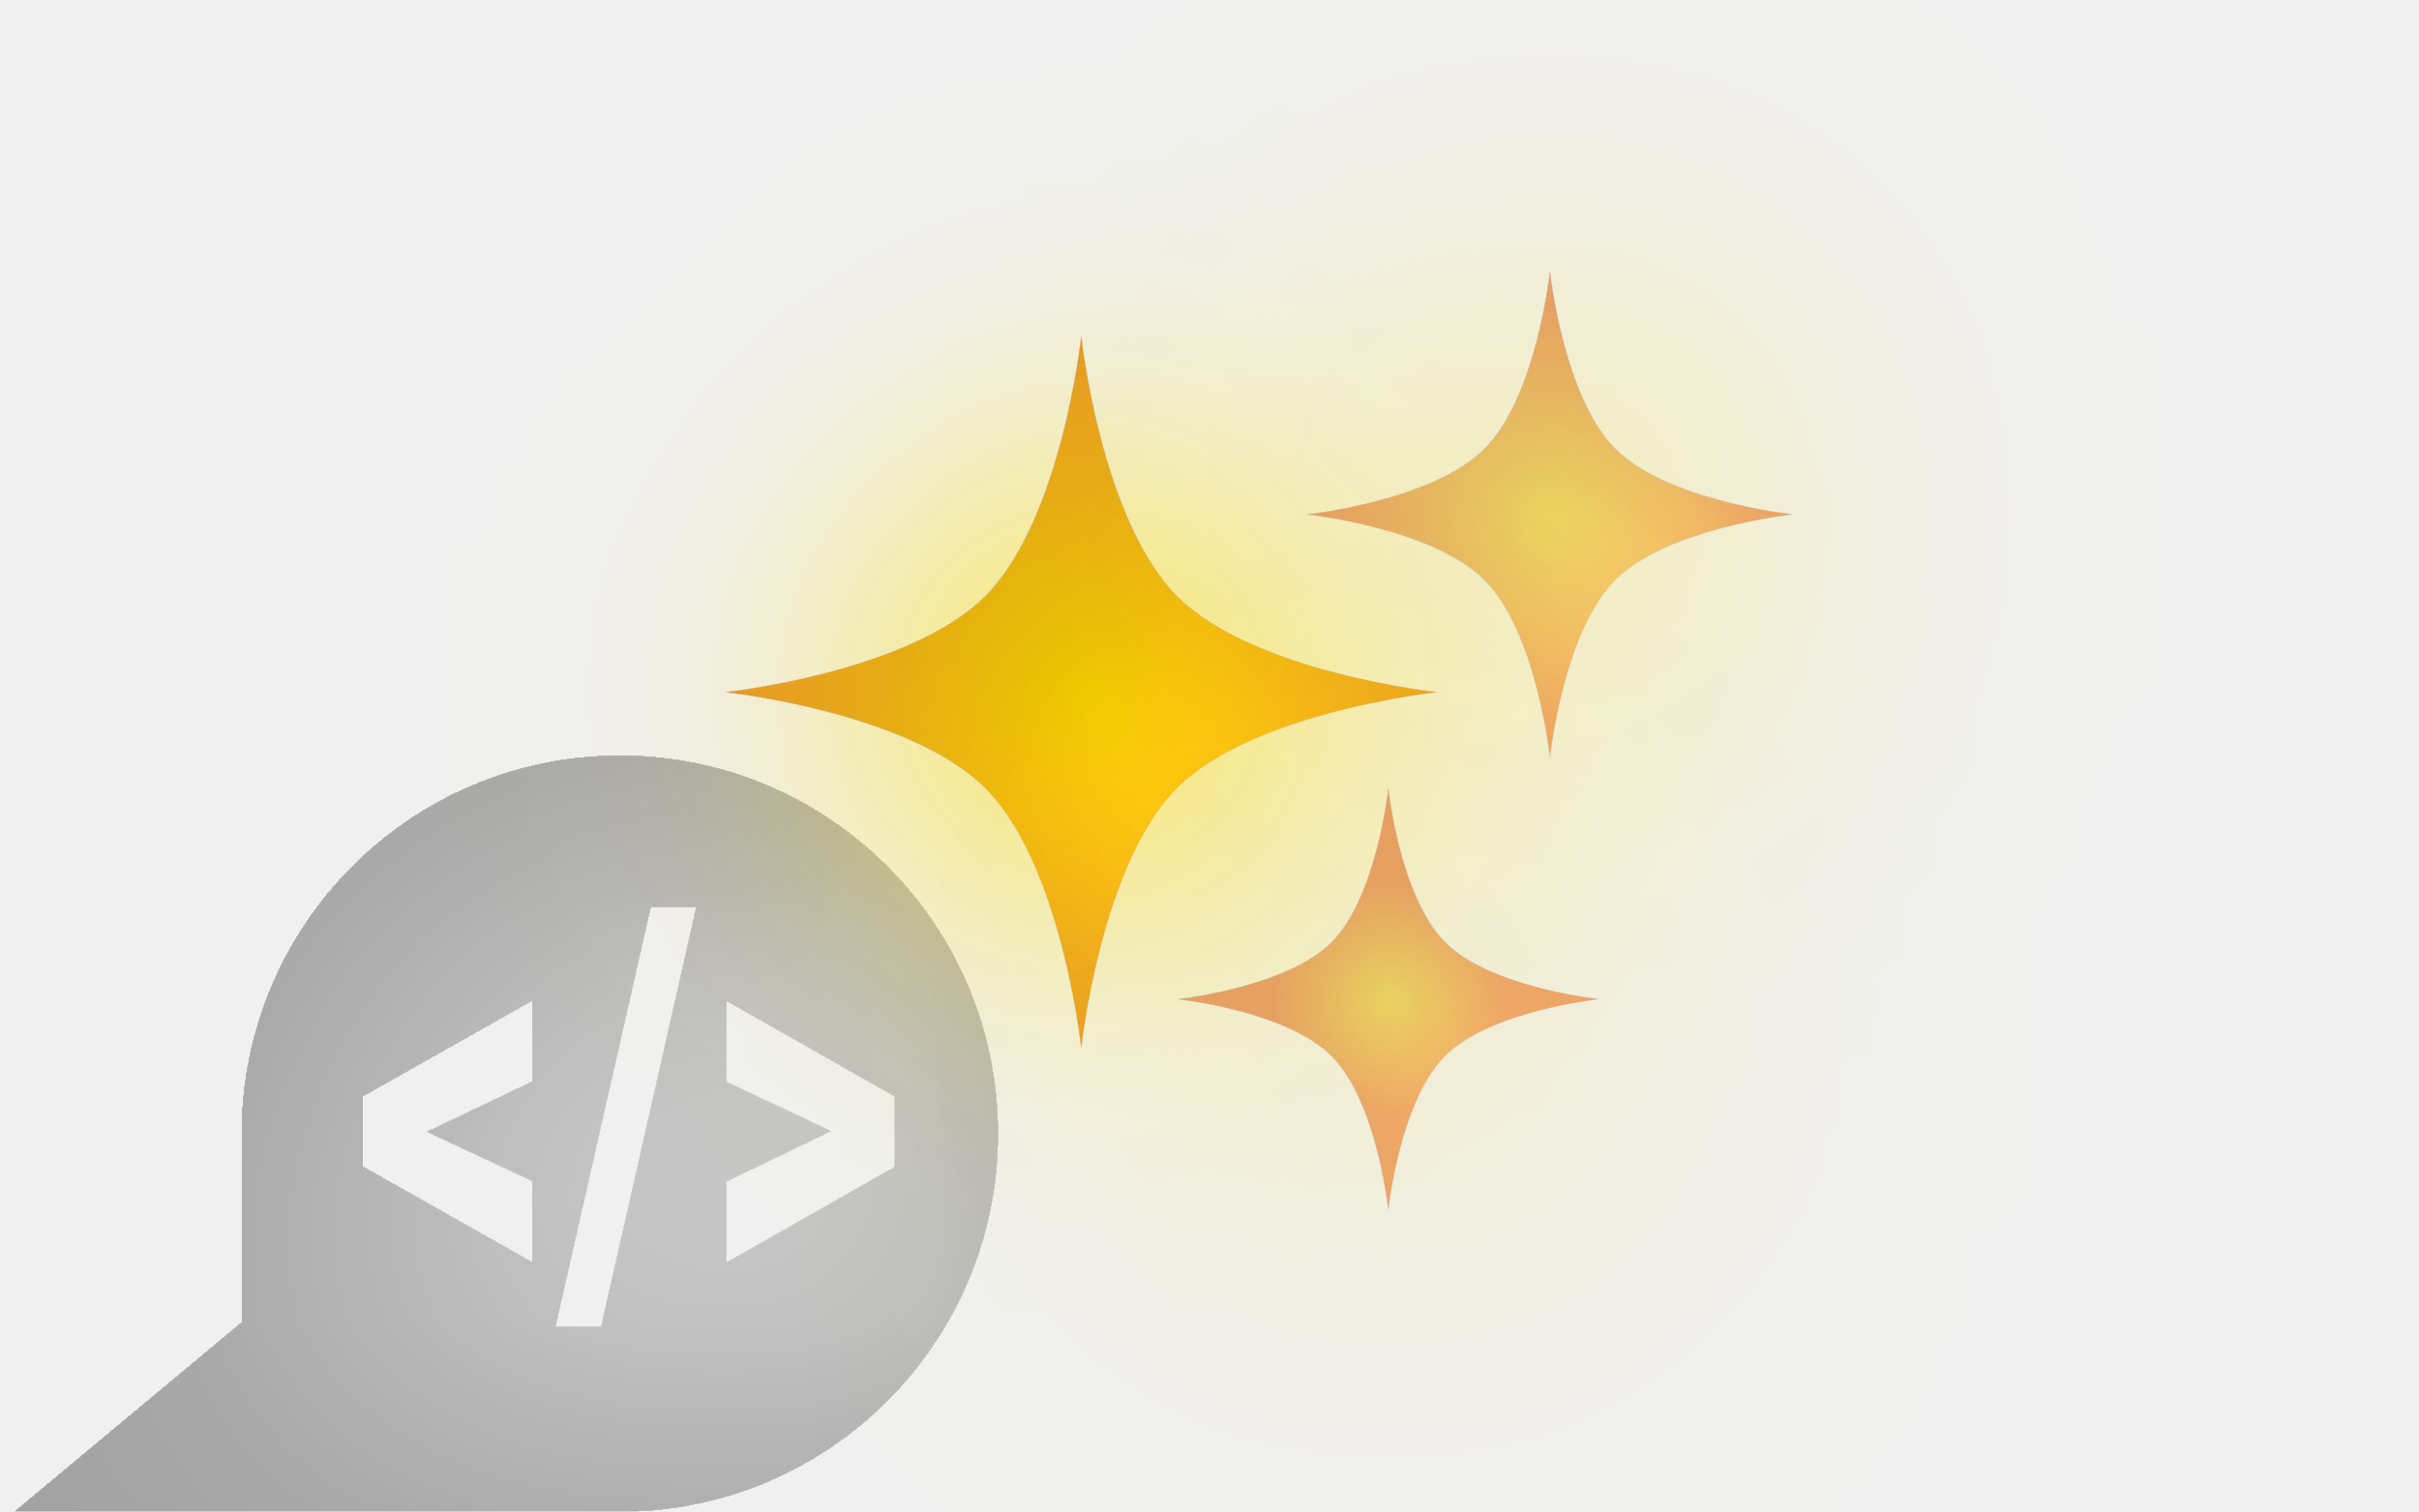
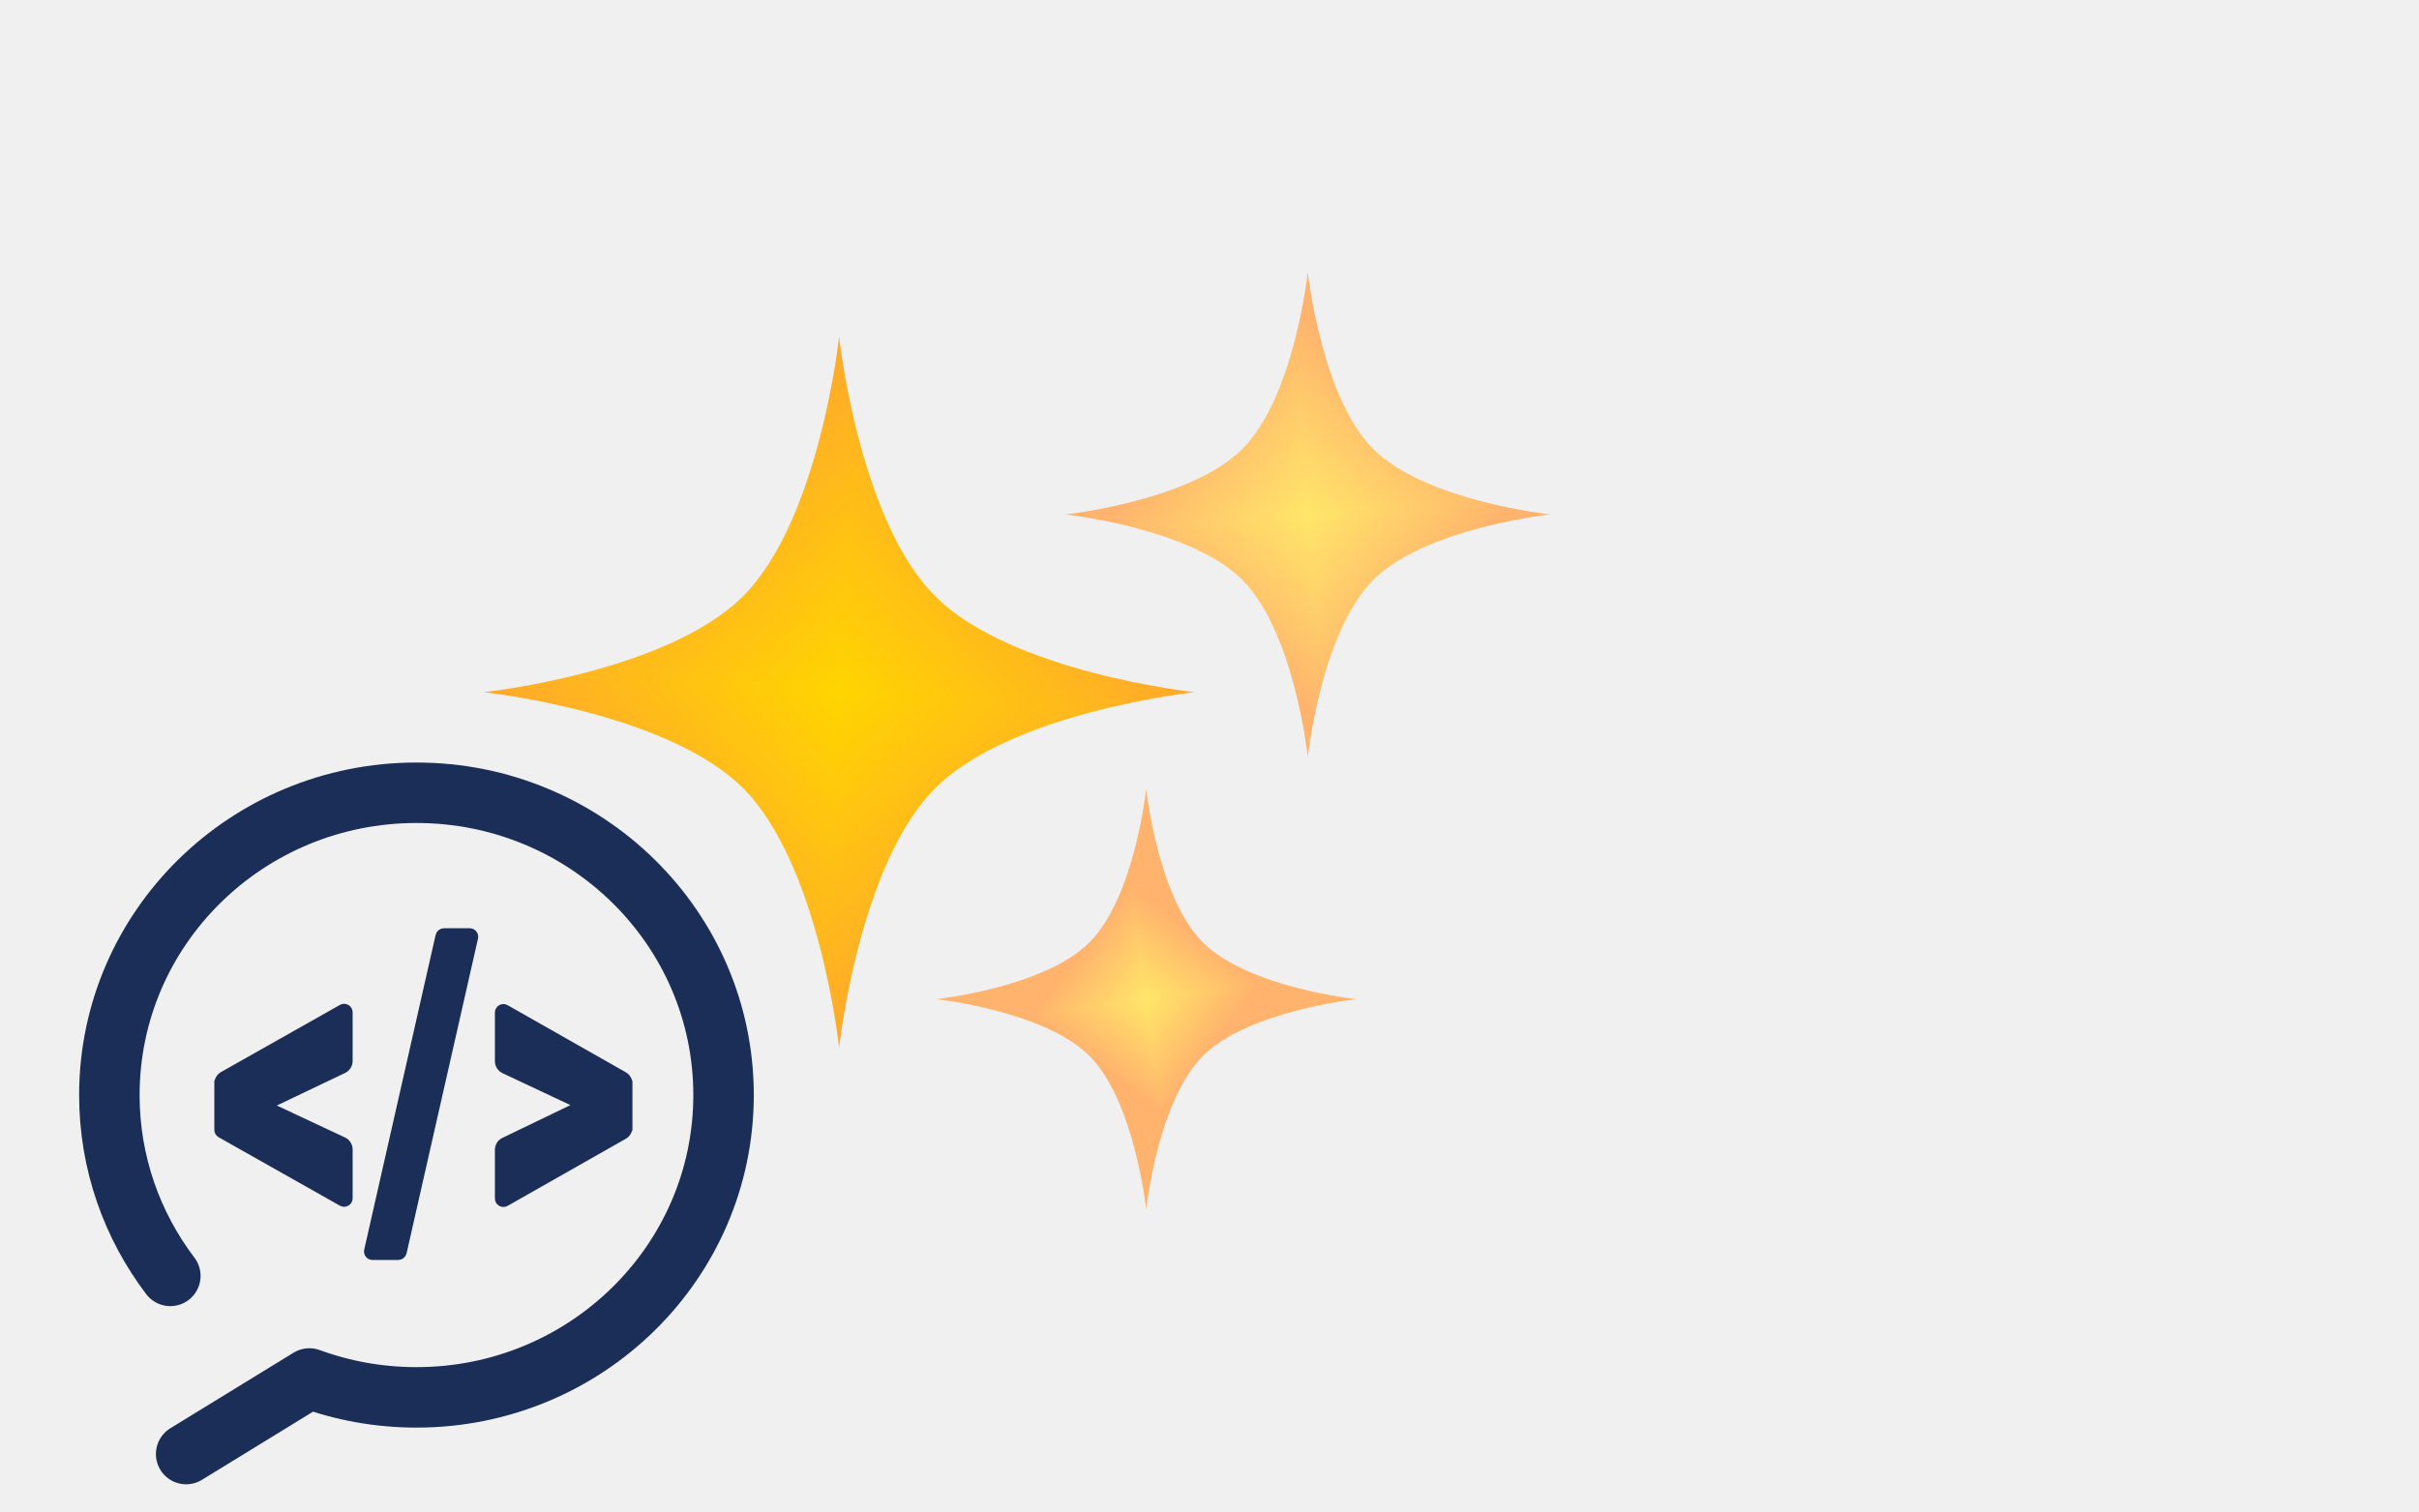
<svg xmlns="http://www.w3.org/2000/svg" width="80" height="50" viewBox="0 0 80 50" fill="none">
-   <g clip-path="url(#clip0_772_7554)">
-     <g filter="url(#filter0_i_772_7554)">
-       <path fill-rule="evenodd" clip-rule="evenodd" d="M20.5 25C13.596 25 8 30.596 8 37.5V43.75L0.5 50H13.5H20.5C27.404 50 33 44.404 33 37.5C33 30.596 27.404 25 20.5 25ZM29.596 38.279V38.605L24.024 41.769V39.079L27.477 37.416L24.024 35.792V33.102L29.596 36.267V36.601V38.279ZM23.036 30L19.883 43.895H18.364L21.517 30H23.036ZM12 36.592V36.258L17.603 33.094V35.783L14.137 37.437L17.603 39.062V41.76L12 38.596V38.262V36.592Z" fill="#D9D9D9" />
-     </g>
-     <g filter="url(#filter1_di_772_7554)">
-       <path d="M35.759 11.138C35.759 11.138 36.407 17.194 38.934 19.721C41.462 22.248 47.517 22.897 47.517 22.897C47.517 22.897 41.462 23.545 38.934 26.073C36.407 28.6 35.759 34.655 35.759 34.655C35.759 34.655 35.11 28.6 32.583 26.073C30.056 23.545 24 22.897 24 22.897C24 22.897 30.056 22.248 32.583 19.721C35.11 17.194 35.759 11.138 35.759 11.138Z" fill="url(#paint0_diamond_772_7554)" />
-     </g>
-     <g filter="url(#filter2_di_772_7554)">
-       <path d="M51.259 9C51.259 9 51.701 13.129 53.424 14.852C55.147 16.575 59.276 17.017 59.276 17.017C59.276 17.017 55.147 17.46 53.424 19.183C51.701 20.906 51.259 25.035 51.259 25.035C51.259 25.035 50.816 20.906 49.093 19.183C47.37 17.46 43.241 17.017 43.241 17.017C43.241 17.017 47.37 16.575 49.093 14.852C50.816 13.129 51.259 9 51.259 9Z" fill="url(#paint1_diamond_772_7554)" />
-     </g>
-     <g filter="url(#filter3_di_772_7554)">
-       <path d="M45.914 26.104C45.914 26.104 46.297 29.682 47.791 31.175C49.284 32.668 52.862 33.052 52.862 33.052C52.862 33.052 49.284 33.435 47.791 34.928C46.297 36.422 45.914 40 45.914 40C45.914 40 45.531 36.422 44.037 34.928C42.544 33.435 38.966 33.052 38.966 33.052C38.966 33.052 42.544 32.668 44.037 31.175C45.531 29.682 45.914 26.104 45.914 26.104Z" fill="url(#paint2_diamond_772_7554)" />
+   <path d="M6.156 48.099L10.231 45.599C11.334 46.003 12.527 46.224 13.773 46.224C19.382 46.224 23.929 41.747 23.929 36.224C23.929 30.701 19.382 26.224 13.773 26.224C8.164 26.224 3.617 30.701 3.617 36.224C3.617 38.467 4.367 40.538 5.633 42.206" stroke="#1A2E58" stroke-width="2" stroke-miterlimit="10" stroke-linecap="round" stroke-linejoin="round" />
+   <path d="M19.462 36.699L16.671 35.386C16.562 35.334 16.492 35.224 16.492 35.103V33.495C16.492 33.375 16.621 33.3 16.725 33.359L20.633 35.578C20.731 35.633 20.791 35.737 20.791 35.85V37.221L19.462 36.699ZM16.492 38.034C16.492 37.914 16.561 37.805 16.669 37.753L19.462 36.407L20.791 35.925V37.29C20.791 37.402 20.731 37.506 20.633 37.562L16.725 39.781C16.621 39.84 16.492 39.765 16.492 39.645V38.034Z" fill="#1A2E58" stroke="#1A2E58" stroke-width="0.25" />
+   <path d="M15.533 30.831C15.634 30.831 15.708 30.925 15.686 31.022L13.324 41.433C13.307 41.504 13.244 41.554 13.171 41.554H12.319C12.219 41.554 12.145 41.461 12.167 41.364L14.529 30.953C14.545 30.882 14.608 30.831 14.681 30.831H15.533Z" fill="#1A2E58" stroke="#1A2E58" stroke-width="0.25" />
+   <path d="M8.556 36.427L11.357 37.74C11.466 37.791 11.537 37.902 11.537 38.023V39.639C11.537 39.758 11.408 39.834 11.303 39.775L7.292 37.51C7.243 37.482 7.213 37.43 7.213 37.374V35.919L8.556 36.427ZM11.537 35.097C11.537 35.218 11.467 35.328 11.359 35.38L8.552 36.719L7.213 37.207V35.843C7.213 35.731 7.274 35.627 7.372 35.571L11.303 33.351C11.408 33.292 11.537 33.367 11.537 33.487V35.097Z" fill="#1A2E58" stroke="#1A2E58" stroke-width="0.25" />
+   <g clip-path="url(#paint0_diamond_861_1386_clip_path)" data-figma-skip-parse="true">
+     <g transform="matrix(-0.00106897 0.016569 -0.016569 -0.00106897 27.7506 22.8966)">
+       <rect x="0" y="0" width="816.313" height="816.313" fill="url(#paint0_diamond_861_1386)" opacity="1" shape-rendering="crispEdges" />
+       <rect x="0" y="0" width="816.313" height="816.313" transform="scale(1 -1)" fill="url(#paint0_diamond_861_1386)" opacity="1" shape-rendering="crispEdges" />
+       <rect x="0" y="0" width="816.313" height="816.313" transform="scale(-1 1)" fill="url(#paint0_diamond_861_1386)" opacity="1" shape-rendering="crispEdges" />
+       <rect x="0" y="0" width="816.313" height="816.313" transform="scale(-1)" fill="url(#paint0_diamond_861_1386)" opacity="1" shape-rendering="crispEdges" />
    </g>
  </g>
+   <path d="M27.751 11.138C27.751 11.138 28.399 17.194 30.927 19.721C33.454 22.248 39.509 22.897 39.509 22.897C39.509 22.897 33.454 23.545 30.927 26.073C28.399 28.6 27.751 34.655 27.751 34.655C27.751 34.655 27.102 28.6 24.575 26.073C22.048 23.545 15.992 22.897 15.992 22.897C15.992 22.897 22.048 22.248 24.575 19.721C27.102 17.194 27.751 11.138 27.751 11.138Z" data-figma-gradient-fill="{&quot;type&quot;:&quot;GRADIENT_DIAMOND&quot;,&quot;stops&quot;:[{&quot;color&quot;:{&quot;r&quot;:1.0,&quot;g&quot;:0.83333331346511841,&quot;b&quot;:0.0,&quot;a&quot;:1.0},&quot;position&quot;:0.0},{&quot;color&quot;:{&quot;r&quot;:1.0,&quot;g&quot;:0.59966683387756348,&quot;b&quot;:0.23012846708297729,&quot;a&quot;:1.0},&quot;position&quot;:1.0}],&quot;stopsVar&quot;:[{&quot;color&quot;:{&quot;r&quot;:1.0,&quot;g&quot;:0.83333331346511841,&quot;b&quot;:0.0,&quot;a&quot;:1.0},&quot;position&quot;:0.0},{&quot;color&quot;:{&quot;r&quot;:1.0,&quot;g&quot;:0.59966683387756348,&quot;b&quot;:0.23012846708297729,&quot;a&quot;:1.0},&quot;position&quot;:1.0}],&quot;transform&quot;:{&quot;m00&quot;:-2.1379311084747314,&quot;m01&quot;:-33.137931823730469,&quot;m02&quot;:45.388496398925781,&quot;m10&quot;:33.137931823730469,&quot;m11&quot;:-2.1379311084747314,&quot;m12&quot;:7.3965601921081543},&quot;opacity&quot;:1.0,&quot;blendMode&quot;:&quot;NORMAL&quot;,&quot;visible&quot;:true}" />
+   <g clip-path="url(#paint1_diamond_861_1386_clip_path)" data-figma-skip-parse="true">
+     <g transform="matrix(0.000534482 0.00694828 -0.00694828 0.000534482 43.2505 17.0172)">
+       <rect x="0" y="0" width="1389.37" height="1389.37" fill="url(#paint1_diamond_861_1386)" opacity="1" shape-rendering="crispEdges" />
+       <rect x="0" y="0" width="1389.37" height="1389.37" transform="scale(1 -1)" fill="url(#paint1_diamond_861_1386)" opacity="1" shape-rendering="crispEdges" />
+       <rect x="0" y="0" width="1389.37" height="1389.37" transform="scale(-1 1)" fill="url(#paint1_diamond_861_1386)" opacity="1" shape-rendering="crispEdges" />
+       <rect x="0" y="0" width="1389.37" height="1389.37" transform="scale(-1)" fill="url(#paint1_diamond_861_1386)" opacity="1" shape-rendering="crispEdges" />
+     </g>
+   </g>
+   <path d="M43.251 9C43.251 9 43.693 13.129 45.416 14.852C47.139 16.575 51.268 17.017 51.268 17.017C51.268 17.017 47.139 17.46 45.416 19.183C43.693 20.906 43.251 25.035 43.251 25.035C43.251 25.035 42.808 20.906 41.085 19.183C39.362 17.46 35.233 17.017 35.233 17.017C35.233 17.017 39.362 16.575 41.085 14.852C42.808 13.129 43.251 9 43.251 9Z" data-figma-gradient-fill="{&quot;type&quot;:&quot;GRADIENT_DIAMOND&quot;,&quot;stops&quot;:[{&quot;color&quot;:{&quot;r&quot;:1.0,&quot;g&quot;:0.90228658914566040,&quot;b&quot;:0.41371968388557434,&quot;a&quot;:1.0},&quot;position&quot;:0.0},{&quot;color&quot;:{&quot;r&quot;:1.0,&quot;g&quot;:0.70138776302337646,&quot;b&quot;:0.42574563622474670,&quot;a&quot;:1.0},&quot;position&quot;:1.0}],&quot;stopsVar&quot;:[{&quot;color&quot;:{&quot;r&quot;:1.0,&quot;g&quot;:0.90228658914566040,&quot;b&quot;:0.41371968388557434,&quot;a&quot;:1.0},&quot;position&quot;:0.0},{&quot;color&quot;:{&quot;r&quot;:1.0,&quot;g&quot;:0.70138776302337646,&quot;b&quot;:0.42574563622474670,&quot;a&quot;:1.0},&quot;position&quot;:1.0}],&quot;transform&quot;:{&quot;m00&quot;:1.0689649581909180,&quot;m01&quot;:-13.896552085876465,&quot;m02&quot;:49.664310455322266,&quot;m10&quot;:13.896552085876465,&quot;m11&quot;:1.0689649581909180,&quot;m12&quot;:9.5344839096069336},&quot;opacity&quot;:1.0,&quot;blendMode&quot;:&quot;NORMAL&quot;,&quot;visible&quot;:true}" />
+   <g clip-path="url(#paint2_diamond_861_1386_clip_path)" data-figma-skip-parse="true">
+     <g transform="matrix(0.000534482 0.00374138 -0.00374138 0.000534482 37.9058 33.0518)">
+       <rect x="0" y="0" width="2379.36" height="2379.36" fill="url(#paint2_diamond_861_1386)" opacity="1" shape-rendering="crispEdges" />
+       <rect x="0" y="0" width="2379.36" height="2379.36" transform="scale(1 -1)" fill="url(#paint2_diamond_861_1386)" opacity="1" shape-rendering="crispEdges" />
+       <rect x="0" y="0" width="2379.36" height="2379.36" transform="scale(-1 1)" fill="url(#paint2_diamond_861_1386)" opacity="1" shape-rendering="crispEdges" />
+       <rect x="0" y="0" width="2379.36" height="2379.36" transform="scale(-1)" fill="url(#paint2_diamond_861_1386)" opacity="1" shape-rendering="crispEdges" />
+     </g>
+   </g>
+   <path d="M37.906 26.104C37.906 26.104 38.289 29.682 39.782 31.175C41.276 32.668 44.854 33.052 44.854 33.052C44.854 33.052 41.276 33.435 39.782 34.928C38.289 36.422 37.906 40 37.906 40C37.906 40 37.522 36.422 36.029 34.928C34.536 33.435 30.957 33.052 30.957 33.052C30.957 33.052 34.536 32.668 36.029 31.175C37.522 29.682 37.906 26.104 37.906 26.104Z" data-figma-gradient-fill="{&quot;type&quot;:&quot;GRADIENT_DIAMOND&quot;,&quot;stops&quot;:[{&quot;color&quot;:{&quot;r&quot;:1.0,&quot;g&quot;:0.90228658914566040,&quot;b&quot;:0.41371968388557434,&quot;a&quot;:1.0},&quot;position&quot;:0.0},{&quot;color&quot;:{&quot;r&quot;:1.0,&quot;g&quot;:0.70138776302337646,&quot;b&quot;:0.42574563622474670,&quot;a&quot;:1.0},&quot;position&quot;:1.0}],&quot;stopsVar&quot;:[{&quot;color&quot;:{&quot;r&quot;:1.0,&quot;g&quot;:0.90228658914566040,&quot;b&quot;:0.41371968388557434,&quot;a&quot;:1.0},&quot;position&quot;:0.0},{&quot;color&quot;:{&quot;r&quot;:1.0,&quot;g&quot;:0.70138776302337646,&quot;b&quot;:0.42574563622474670,&quot;a&quot;:1.0},&quot;position&quot;:1.0}],&quot;transform&quot;:{&quot;m00&quot;:1.0689649581909180,&quot;m01&quot;:-7.4827580451965332,&quot;m02&quot;:41.112693786621094,&quot;m10&quot;:7.4827580451965332,&quot;m11&quot;:1.0689649581909180,&quot;m12&quot;:28.775930404663086},&quot;opacity&quot;:1.0,&quot;blendMode&quot;:&quot;NORMAL&quot;,&quot;visible&quot;:true}" />
  <defs>
-     <filter id="filter0_i_772_7554" x="0.5" y="25" width="36.5" height="29" filterUnits="userSpaceOnUse" color-interpolation-filters="sRGB">
-       <feFlood flood-opacity="0" result="BackgroundImageFix" />
-       <feBlend mode="normal" in="SourceGraphic" in2="BackgroundImageFix" result="shape" />
-       <feColorMatrix in="SourceAlpha" type="matrix" values="0 0 0 0 0 0 0 0 0 0 0 0 0 0 0 0 0 0 127 0" result="hardAlpha" />
-       <feOffset dx="4" dy="4" />
-       <feGaussianBlur stdDeviation="6.5" />
-       <feComposite in2="hardAlpha" operator="arithmetic" k2="-1" k3="1" />
-       <feColorMatrix type="matrix" values="0 0 0 0 0 0 0 0 0 0 0 0 0 0 0 0 0 0 0.25 0" />
-       <feBlend mode="normal" in2="shape" result="effect1_innerShadow_772_7554" />
-     </filter>
-     <filter id="filter1_di_772_7554" x="13" y="0.138" width="45.517" height="45.517" filterUnits="userSpaceOnUse" color-interpolation-filters="sRGB">
-       <feFlood flood-opacity="0" result="BackgroundImageFix" />
-       <feColorMatrix in="SourceAlpha" type="matrix" values="0 0 0 0 0 0 0 0 0 0 0 0 0 0 0 0 0 0 127 0" result="hardAlpha" />
-       <feOffset />
-       <feGaussianBlur stdDeviation="5.5" />
-       <feComposite in2="hardAlpha" operator="out" />
-       <feColorMatrix type="matrix" values="0 0 0 0 1 0 0 0 0 0.883 0 0 0 0 0 0 0 0 1 0" />
-       <feBlend mode="normal" in2="BackgroundImageFix" result="effect1_dropShadow_772_7554" />
-       <feBlend mode="normal" in="SourceGraphic" in2="effect1_dropShadow_772_7554" result="shape" />
-       <feColorMatrix in="SourceAlpha" type="matrix" values="0 0 0 0 0 0 0 0 0 0 0 0 0 0 0 0 0 0 127 0" result="hardAlpha" />
-       <feOffset dx="4" dy="4" />
-       <feGaussianBlur stdDeviation="2.5" />
-       <feComposite in2="hardAlpha" operator="arithmetic" k2="-1" k3="1" />
-       <feColorMatrix type="matrix" values="0 0 0 0 0 0 0 0 0 0 0 0 0 0 0 0 0 0 0.1 0" />
-       <feBlend mode="normal" in2="shape" result="effect2_innerShadow_772_7554" />
-     </filter>
-     <filter id="filter2_di_772_7554" x="29.241" y="-5" width="44.034" height="44.034" filterUnits="userSpaceOnUse" color-interpolation-filters="sRGB">
-       <feFlood flood-opacity="0" result="BackgroundImageFix" />
-       <feColorMatrix in="SourceAlpha" type="matrix" values="0 0 0 0 0 0 0 0 0 0 0 0 0 0 0 0 0 0 127 0" result="hardAlpha" />
-       <feOffset />
-       <feGaussianBlur stdDeviation="7" />
-       <feComposite in2="hardAlpha" operator="out" />
-       <feColorMatrix type="matrix" values="0 0 0 0 1 0 0 0 0 0.883 0 0 0 0 0 0 0 0 1 0" />
-       <feBlend mode="normal" in2="BackgroundImageFix" result="effect1_dropShadow_772_7554" />
-       <feBlend mode="normal" in="SourceGraphic" in2="effect1_dropShadow_772_7554" result="shape" />
-       <feColorMatrix in="SourceAlpha" type="matrix" values="0 0 0 0 0 0 0 0 0 0 0 0 0 0 0 0 0 0 127 0" result="hardAlpha" />
-       <feOffset dx="4" dy="4" />
-       <feGaussianBlur stdDeviation="2.5" />
-       <feComposite in2="hardAlpha" operator="arithmetic" k2="-1" k3="1" />
-       <feColorMatrix type="matrix" values="0 0 0 0 0 0 0 0 0 0 0 0 0 0 0 0 0 0 0.1 0" />
-       <feBlend mode="normal" in2="shape" result="effect2_innerShadow_772_7554" />
-     </filter>
-     <filter id="filter3_di_772_7554" x="22.966" y="10.104" width="45.897" height="45.897" filterUnits="userSpaceOnUse" color-interpolation-filters="sRGB">
-       <feFlood flood-opacity="0" result="BackgroundImageFix" />
-       <feColorMatrix in="SourceAlpha" type="matrix" values="0 0 0 0 0 0 0 0 0 0 0 0 0 0 0 0 0 0 127 0" result="hardAlpha" />
-       <feOffset />
-       <feGaussianBlur stdDeviation="8" />
-       <feComposite in2="hardAlpha" operator="out" />
-       <feColorMatrix type="matrix" values="0 0 0 0 1 0 0 0 0 0.883 0 0 0 0 0 0 0 0 1 0" />
-       <feBlend mode="normal" in2="BackgroundImageFix" result="effect1_dropShadow_772_7554" />
-       <feBlend mode="normal" in="SourceGraphic" in2="effect1_dropShadow_772_7554" result="shape" />
-       <feColorMatrix in="SourceAlpha" type="matrix" values="0 0 0 0 0 0 0 0 0 0 0 0 0 0 0 0 0 0 127 0" result="hardAlpha" />
-       <feOffset dx="4" dy="4" />
-       <feGaussianBlur stdDeviation="2.5" />
-       <feComposite in2="hardAlpha" operator="arithmetic" k2="-1" k3="1" />
-       <feColorMatrix type="matrix" values="0 0 0 0 0 0 0 0 0 0 0 0 0 0 0 0 0 0 0.1 0" />
-       <feBlend mode="normal" in2="shape" result="effect2_innerShadow_772_7554" />
-     </filter>
-     <radialGradient id="paint0_diamond_772_7554" cx="0" cy="0" r="1" gradientUnits="userSpaceOnUse" gradientTransform="translate(35.7586 22.8966) rotate(93.6914) scale(16.6034)">
+     <clipPath id="paint0_diamond_861_1386_clip_path">
+       <path d="M27.751 11.138C27.751 11.138 28.399 17.194 30.927 19.721C33.454 22.248 39.509 22.897 39.509 22.897C39.509 22.897 33.454 23.545 30.927 26.073C28.399 28.6 27.751 34.655 27.751 34.655C27.751 34.655 27.102 28.6 24.575 26.073C22.048 23.545 15.992 22.897 15.992 22.897C15.992 22.897 22.048 22.248 24.575 19.721C27.102 17.194 27.751 11.138 27.751 11.138Z" />
+     </clipPath>
+     <clipPath id="paint1_diamond_861_1386_clip_path">
+       <path d="M43.251 9C43.251 9 43.693 13.129 45.416 14.852C47.139 16.575 51.268 17.017 51.268 17.017C51.268 17.017 47.139 17.46 45.416 19.183C43.693 20.906 43.251 25.035 43.251 25.035C43.251 25.035 42.808 20.906 41.085 19.183C39.362 17.46 35.233 17.017 35.233 17.017C35.233 17.017 39.362 16.575 41.085 14.852C42.808 13.129 43.251 9 43.251 9Z" />
+     </clipPath>
+     <clipPath id="paint2_diamond_861_1386_clip_path">
+       <path d="M37.906 26.104C37.906 26.104 38.289 29.682 39.782 31.175C41.276 32.668 44.854 33.052 44.854 33.052C44.854 33.052 41.276 33.435 39.782 34.928C38.289 36.422 37.906 40 37.906 40C37.906 40 37.522 36.422 36.029 34.928C34.536 33.435 30.957 33.052 30.957 33.052C30.957 33.052 34.536 32.668 36.029 31.175C37.522 29.682 37.906 26.104 37.906 26.104Z" />
+     </clipPath>
+     <linearGradient id="paint0_diamond_861_1386" x1="0" y1="0" x2="500" y2="500" gradientUnits="userSpaceOnUse">
      <stop stop-color="#FFD500" />
      <stop offset="1" stop-color="#FF993B" />
-     </radialGradient>
-     <radialGradient id="paint1_diamond_772_7554" cx="0" cy="0" r="1" gradientUnits="userSpaceOnUse" gradientTransform="translate(51.2586 17.0172) rotate(85.6013) scale(6.9688)">
+     </linearGradient>
+     <linearGradient id="paint1_diamond_861_1386" x1="0" y1="0" x2="500" y2="500" gradientUnits="userSpaceOnUse">
      <stop stop-color="#FFE669" />
      <stop offset="1" stop-color="#FFB36D" />
-     </radialGradient>
-     <radialGradient id="paint2_diamond_772_7554" cx="0" cy="0" r="1" gradientUnits="userSpaceOnUse" gradientTransform="translate(45.9139 33.0518) rotate(81.8699) scale(3.77936)">
+     </linearGradient>
+     <linearGradient id="paint2_diamond_861_1386" x1="0" y1="0" x2="500" y2="500" gradientUnits="userSpaceOnUse">
      <stop stop-color="#FFE669" />
      <stop offset="1" stop-color="#FFB36D" />
-     </radialGradient>
-     <clipPath id="clip0_772_7554">
-       <rect width="80" height="50" fill="white" />
-     </clipPath>
+     </linearGradient>
  </defs>
</svg>
